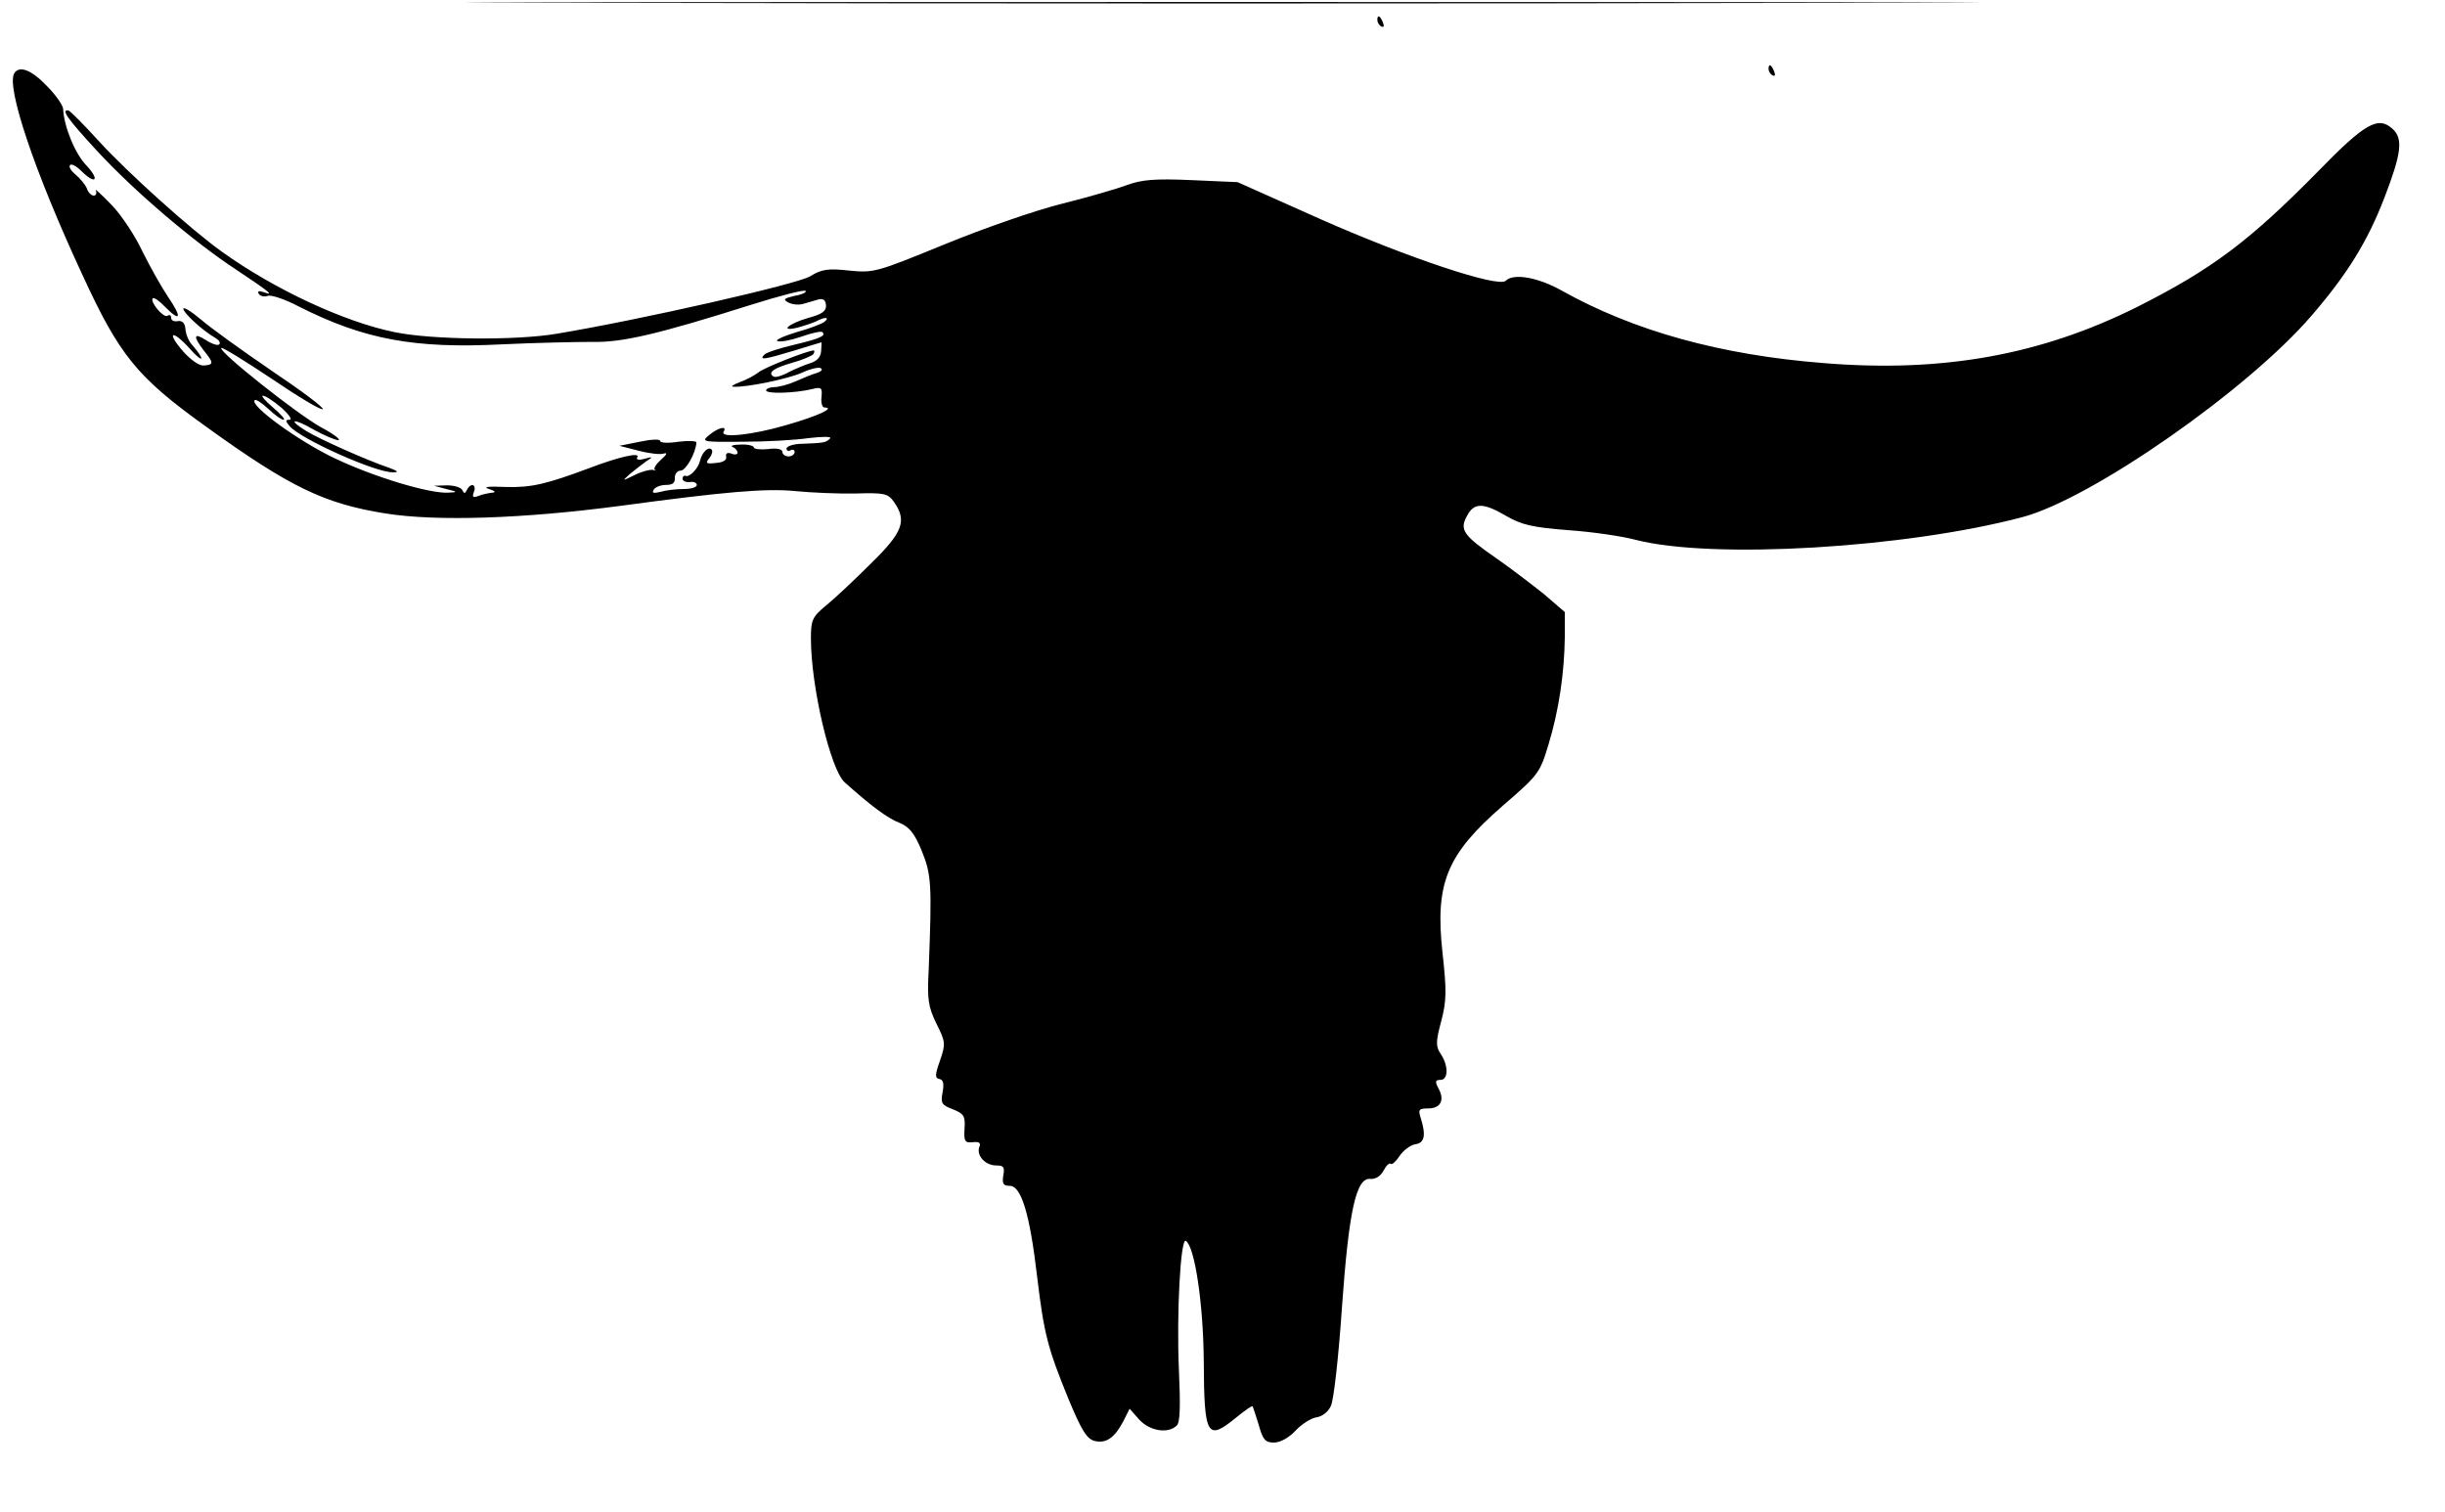
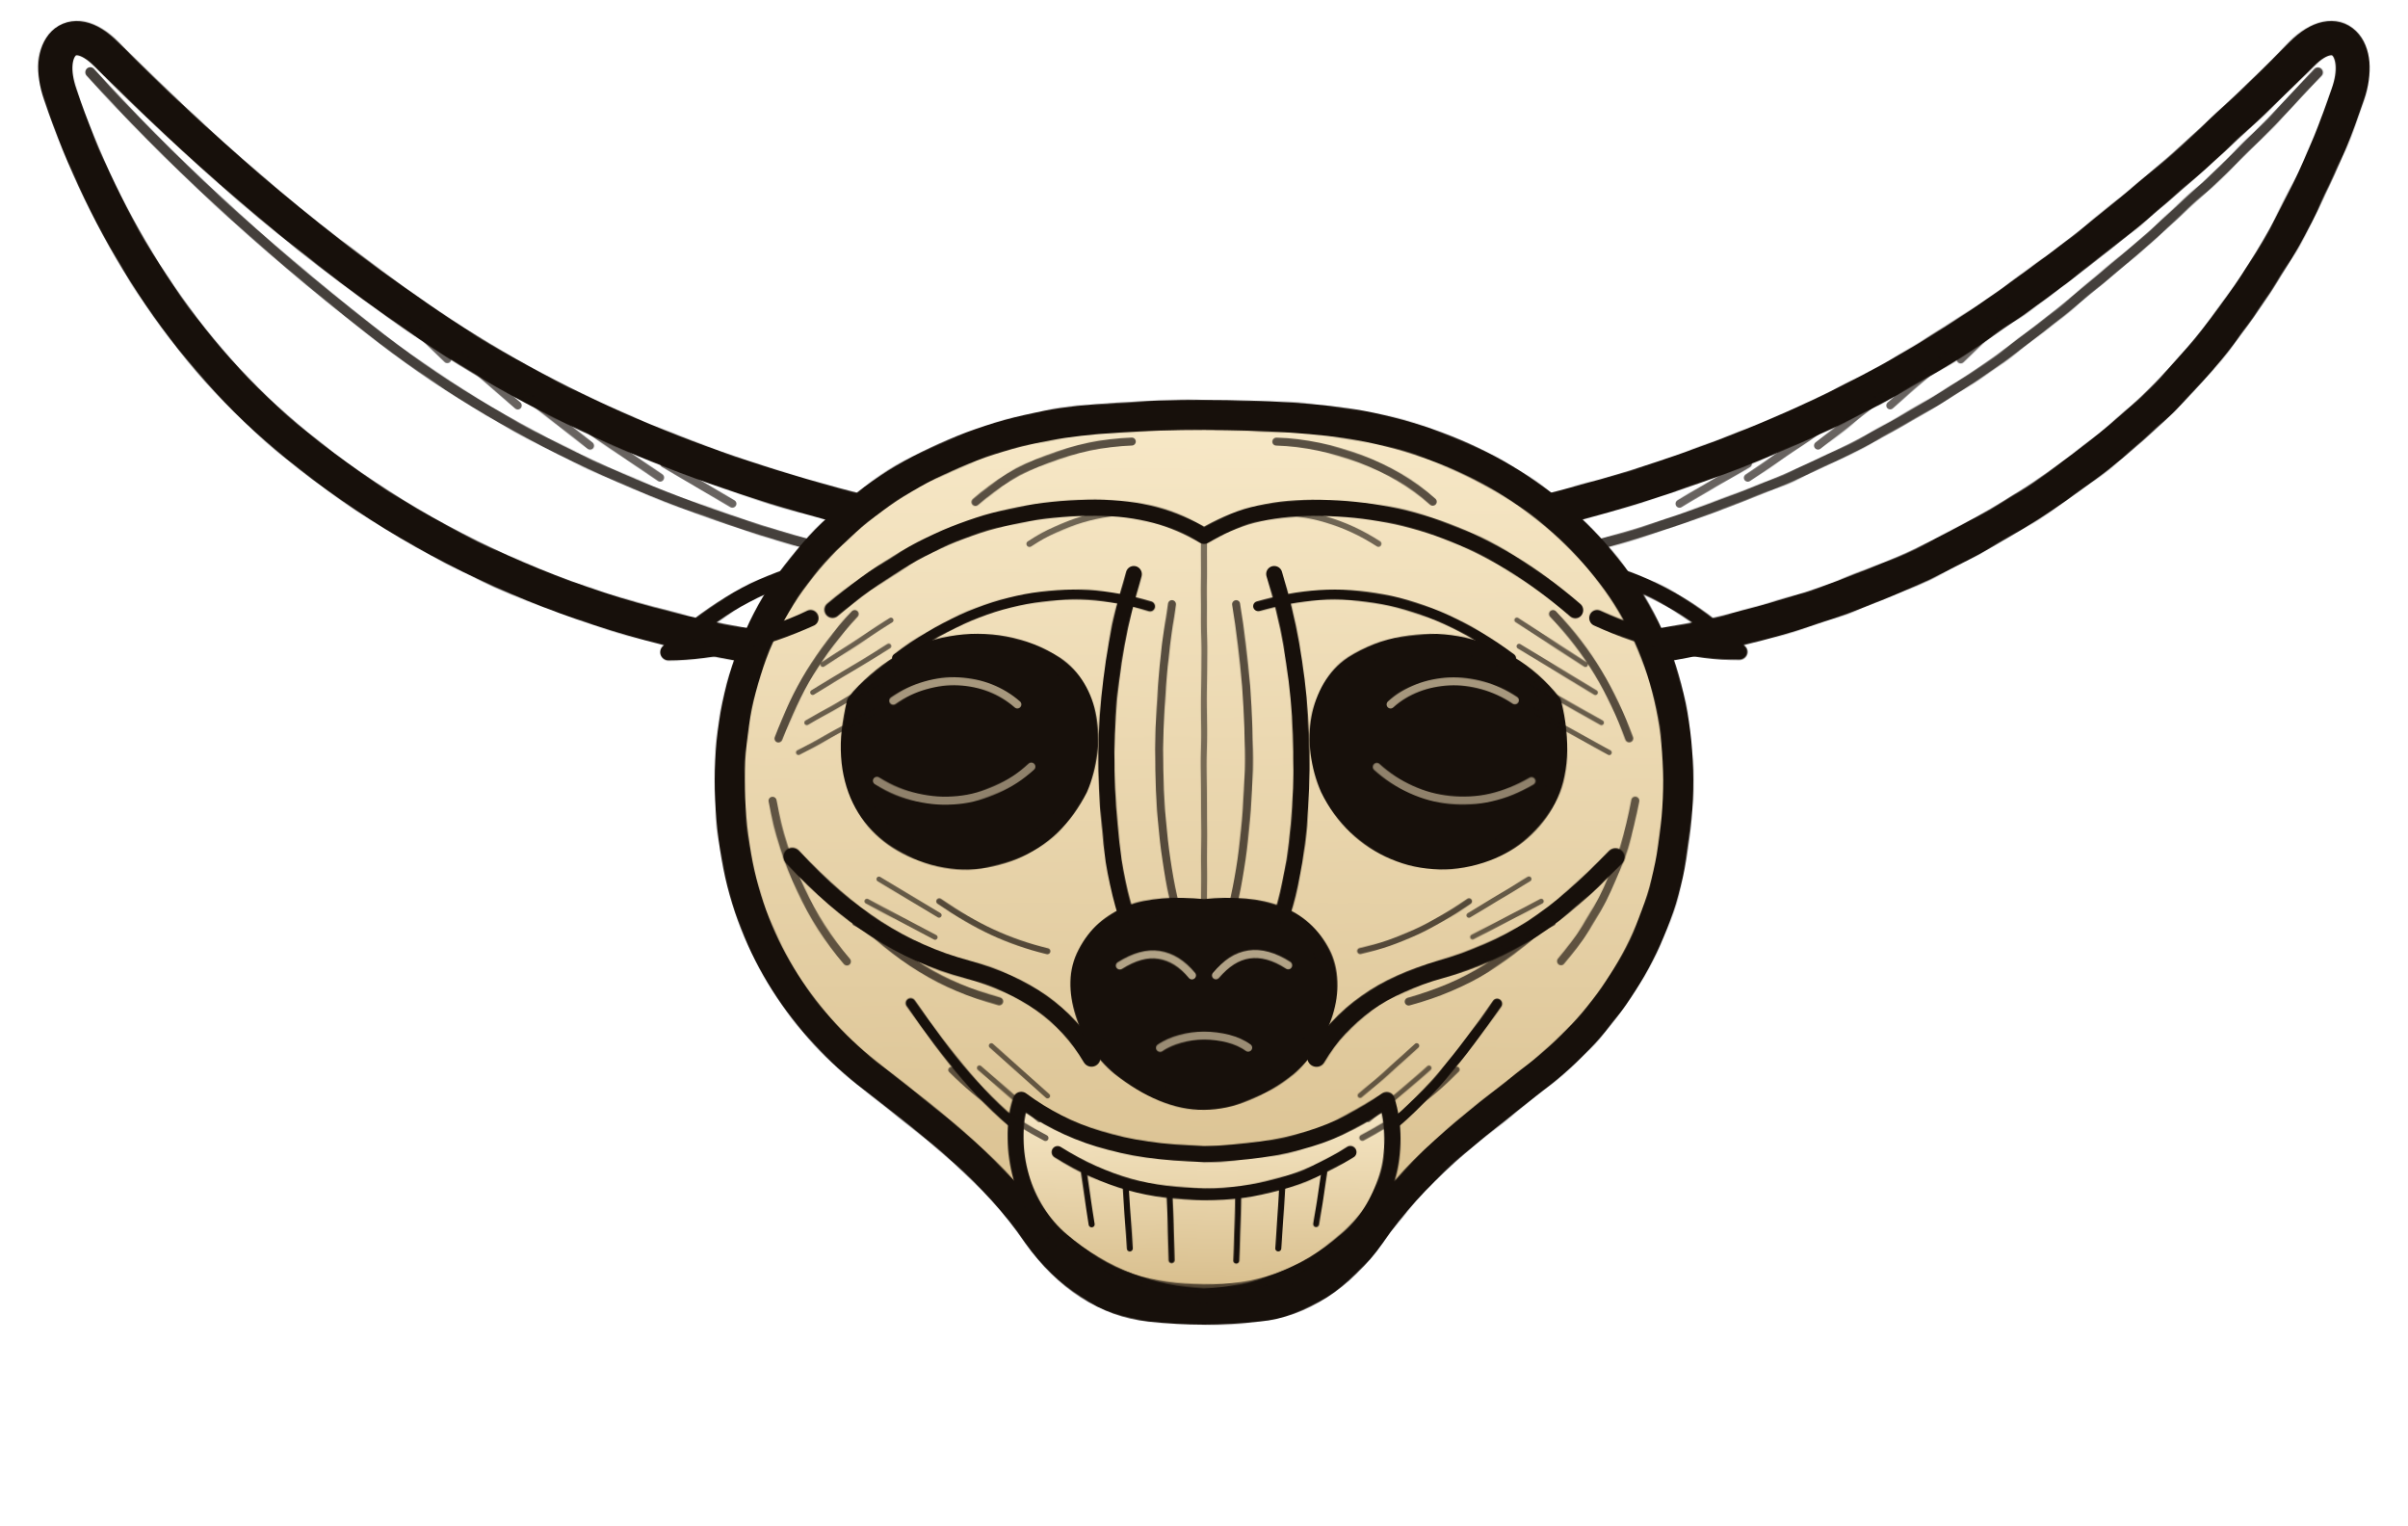
- <svg xmlns="http://www.w3.org/2000/svg" version="1.0" width="600pt" height="371pt" viewBox="0 0 600 371" preserveAspectRatio="xMidYMid meet">
-   <g transform="translate(0,371) scale(0.1,-0.1)" fill="#000000" stroke="none">
-     <path d="M1497 3703 c827 -2 2179 -2 3005 0 827 1 151 2 -1502 2 -1653 0 -2329 -1 -1503 -2z" />
-     <path d="M3380 3661 c0 -6 4 -13 10 -16 6 -3 7 1 4 9 -7 18 -14 21 -14 7z" />
-     <path d="M4340 3541 c0 -6 4 -13 10 -16 6 -3 7 1 4 9 -7 18 -14 21 -14 7z" />
-     <path d="M35 3530 c-20 -33 49 -240 167 -494 91 -198 134 -251 301 -371 209 -151 293 -191 443 -215 125 -20 338 -13 579 19 252 34 354 43 425 36 41 -4 109 -7 151 -6 70 2 78 0 93 -21 32 -46 22 -74 -57 -151 -40 -40 -89 -86 -110 -103 -34 -28 -37 -36 -37 -81 0 -118 48 -322 83 -353 65 -58 105 -88 134 -99 24 -10 37 -25 55 -69 24 -59 25 -83 17 -292 -4 -73 -1 -91 19 -132 22 -44 23 -49 9 -90 -13 -36 -13 -44 -1 -46 9 -2 11 -12 7 -33 -5 -26 -2 -31 25 -41 27 -11 31 -16 29 -47 -2 -32 1 -36 20 -34 16 2 21 -2 16 -12 -7 -21 15 -45 42 -45 18 0 21 -4 17 -25 -3 -20 0 -25 16 -25 28 0 49 -68 67 -222 17 -142 26 -176 77 -301 32 -77 45 -98 64 -103 28 -7 49 7 71 49 l15 30 24 -27 c26 -28 71 -35 92 -14 8 8 9 48 5 137 -6 136 4 324 17 316 22 -14 43 -155 44 -295 1 -185 8 -197 79 -139 21 17 39 30 41 28 1 -2 8 -23 15 -46 10 -36 16 -43 37 -43 16 0 37 12 53 29 15 16 38 31 52 33 14 2 29 14 35 28 7 14 19 122 27 240 17 240 35 321 70 317 13 -1 25 7 32 20 7 13 14 20 18 17 3 -3 13 6 22 20 9 13 26 26 38 28 23 3 27 22 13 66 -6 19 -4 22 19 22 30 0 41 20 25 49 -9 17 -8 21 5 21 19 0 20 34 1 63 -13 19 -13 30 1 82 13 50 13 75 3 166 -19 172 10 242 148 362 87 75 91 80 112 150 25 82 39 174 40 264 l0 61 -51 44 c-29 23 -81 63 -117 88 -81 56 -91 70 -72 104 17 33 40 33 96 0 38 -22 64 -28 152 -35 59 -4 134 -15 167 -24 188 -48 661 -20 948 56 170 45 554 313 710 495 88 102 137 182 178 288 42 109 47 146 20 170 -35 32 -68 13 -181 -103 -169 -172 -262 -242 -447 -335 -235 -117 -476 -161 -768 -137 -254 20 -465 79 -641 177 -60 34 -120 44 -139 25 -18 -18 -244 58 -454 151 l-204 91 -113 5 c-91 4 -122 1 -158 -12 -24 -9 -96 -30 -160 -46 -65 -16 -194 -61 -289 -100 -166 -68 -173 -70 -233 -64 -53 6 -68 3 -96 -14 -30 -19 -417 -107 -622 -141 -100 -17 -307 -15 -398 4 -123 25 -295 105 -423 197 -76 54 -230 193 -300 269 -38 42 -73 77 -77 78 -19 3 -3 -20 69 -98 92 -100 239 -225 343 -293 81 -54 95 -65 67 -55 -11 4 -16 3 -12 -4 4 -6 14 -8 22 -5 8 3 42 -8 76 -26 160 -81 284 -104 499 -93 84 4 184 6 221 6 73 -2 162 19 390 91 70 22 131 38 134 34 3 -3 -9 -9 -27 -12 -26 -6 -29 -9 -16 -16 9 -5 25 -7 36 -4 11 3 28 8 38 11 12 3 18 -1 19 -14 1 -14 -9 -22 -43 -31 -49 -14 -73 -35 -27 -24 15 4 36 11 45 15 22 12 35 11 22 0 -5 -5 -36 -17 -69 -26 -33 -10 -54 -20 -47 -22 7 -3 33 2 59 11 25 9 49 14 51 11 10 -9 -6 -16 -69 -31 -35 -8 -68 -19 -73 -24 -15 -15 1 -12 74 10 36 11 65 20 66 20 0 0 0 -10 -1 -22 -1 -14 -10 -24 -26 -29 -13 -4 -37 -14 -53 -22 -16 -9 -33 -14 -38 -11 -15 10 1 21 47 34 25 7 48 17 51 21 3 5 3 9 1 9 -15 0 -124 -43 -136 -54 -9 -7 -29 -18 -46 -24 -16 -6 -23 -11 -15 -11 33 -2 136 20 167 34 19 9 39 14 46 12 7 -3 4 -8 -8 -12 -11 -3 -35 -13 -53 -21 -18 -8 -42 -14 -52 -14 -11 0 -20 -4 -20 -8 0 -9 70 -7 112 3 24 6 26 4 24 -19 -2 -14 2 -26 7 -26 29 0 -16 -21 -93 -43 -85 -25 -165 -33 -154 -16 9 15 -13 10 -35 -8 -21 -17 -19 -18 81 -17 57 0 130 4 163 9 35 4 57 4 52 -1 -10 -10 -14 -11 -67 -13 -22 0 -40 -6 -40 -12 0 -5 5 -7 10 -4 5 3 10 1 10 -4 0 -6 -7 -11 -15 -11 -8 0 -15 5 -15 11 0 7 -14 10 -35 7 -19 -2 -35 0 -35 4 0 4 -15 8 -32 7 -18 0 -27 -3 -20 -6 6 -2 12 -9 12 -14 0 -4 -7 -6 -15 -2 -10 3 -15 1 -13 -8 2 -8 -8 -14 -25 -15 -24 -3 -27 -1 -16 12 6 8 9 17 5 21 -8 8 -23 -7 -28 -27 -4 -19 -25 -41 -35 -38 -4 2 -8 -1 -8 -7 0 -5 8 -9 18 -8 9 2 17 -2 17 -7 0 -6 -15 -10 -32 -10 -18 0 -44 -3 -57 -7 -17 -4 -22 -3 -17 5 4 7 18 12 30 12 17 0 23 5 22 18 0 9 6 17 14 17 13 0 37 42 39 69 1 4 -19 5 -44 2 -25 -4 -45 -3 -45 2 0 5 -22 4 -50 -2 l-50 -10 47 -12 c26 -7 54 -10 62 -7 10 3 7 -3 -7 -15 -12 -11 -19 -22 -15 -25 5 -2 2 -2 -5 0 -7 1 -28 -4 -45 -13 -31 -15 -31 -15 -11 3 12 10 30 24 40 31 17 11 17 12 -5 6 -14 -4 -21 -2 -17 4 8 13 -45 1 -116 -26 -107 -40 -144 -49 -208 -47 -43 2 -56 0 -40 -5 15 -5 18 -8 8 -9 -9 -1 -24 -4 -34 -8 -13 -5 -16 -3 -11 10 7 19 -8 23 -17 5 -5 -10 -7 -10 -12 0 -3 6 -20 11 -37 11 l-32 -1 30 -8 c29 -7 29 -8 4 -9 -47 -2 -183 39 -279 85 -88 42 -208 129 -195 142 3 3 18 -7 33 -21 16 -15 32 -27 38 -27 5 0 -7 14 -26 30 -19 16 -30 29 -25 29 6 0 26 -13 45 -29 19 -17 28 -30 21 -30 -11 0 -11 -3 0 -16 26 -31 213 -115 254 -113 14 0 12 3 -10 11 -56 19 -170 70 -203 90 -49 30 -32 33 19 3 24 -13 51 -25 59 -25 8 0 -11 15 -43 32 -58 32 -252 186 -244 194 2 3 57 -31 123 -75 65 -44 121 -78 126 -75 4 3 -52 45 -125 94 -72 49 -151 106 -174 126 -24 20 -43 32 -43 26 0 -10 48 -54 78 -71 9 -5 14 -12 10 -16 -3 -4 -18 1 -32 10 -31 20 -33 10 -6 -25 25 -31 25 -35 0 -37 -11 -1 -32 14 -50 34 -43 49 -28 56 16 7 33 -37 39 -29 6 9 -9 9 -16 27 -17 40 -1 14 -8 21 -19 19 -9 -2 -16 2 -16 8 0 6 -4 9 -9 5 -10 -6 -44 35 -36 43 3 3 17 -7 31 -22 38 -38 41 -25 6 26 -16 24 -44 74 -62 110 -17 37 -51 89 -76 115 -25 26 -43 42 -39 36 3 -7 1 -13 -5 -13 -6 0 -14 8 -17 18 -4 9 -16 24 -28 34 -11 9 -17 19 -13 23 3 4 16 -3 27 -14 35 -35 47 -24 14 12 -29 29 -56 97 -58 139 0 9 -18 35 -40 57 -38 40 -68 51 -80 31z" />
+ <svg xmlns="http://www.w3.org/2000/svg" viewBox="0 0 1200 760" role="img" aria-labelledby="title desc">
+   <defs>
+     <filter id="rough" x="-10%" y="-10%" width="120%" height="120%">
+       <feTurbulence type="fractalNoise" baseFrequency="0.035" numOctaves="2" seed="8" result="noise" />
+       <feDisplacementMap in="SourceGraphic" in2="noise" scale="0.7" />
+     </filter>
+     <linearGradient id="bone" x1="0" y1="0" x2="0" y2="1">
+       <stop offset="0" stop-color="#f7e8c7" />
+       <stop offset="1" stop-color="#d7bd8b" />
+     </linearGradient>
+   </defs>
+   <g fill="none" stroke="#17100b" stroke-linecap="round" stroke-linejoin="round" filter="url(#rough)">
+     <path d="M430 255 C350 235 274 204 208 158 C147 116 98 72 53 27 C35 9 22 24 30 47 C52 112 91 176 148 222 C218 279 306 315 404 326" stroke-width="17" />
+     <path d="M770 255 C850 235 926 204 992 158 C1053 116 1102 72 1147 27 C1165 9 1178 24 1170 47 C1148 112 1109 176 1052 222 C982 279 894 315 796 326" stroke-width="17" />
+     <path d="M421 276 C331 253 251 217 184 164 C129 121 84 79 45 36" stroke-width="5" opacity=".8" />
+     <path d="M779 276 C869 253 949 217 1016 164 C1071 121 1116 79 1155 36" stroke-width="5" opacity=".8" />
+     <path d="M365 251 l-34 -20 M329 238 l-34 -23 M294 222 l-32 -25 M258 202 l-30 -26 M223 179 l-28 -27 M837 251 l34 -20 M871 238 l34 -23 M906 222 l32 -25 M942 202 l30 -26 M977 179 l28 -27" stroke-width="4" opacity=".65" />
+     <path fill="url(#bone)" stroke-width="15" d="M397 286 C426 248 469 222 522 212 C559 205 641 205 678 212 C731 222 774 248 803 286 C833 325 842 375 833 427 C825 473 799 511 765 537 C733 562 704 584 683 615 C668 636 648 649 627 651 C608 653 592 653 573 651 C552 649 532 636 517 615 C496 584 467 562 435 537 C401 511 375 473 367 427 C358 375 367 325 397 286 Z" />
+     <path d="M415 304 C458 267 500 253 546 253 C568 253 585 258 600 267 C615 258 632 253 654 253 C700 253 742 267 785 304" stroke-width="8" />
+     <path d="M447 328 C490 296 533 290 573 302 M753 328 C710 296 667 290 627 302" stroke-width="5" />
+     <path d="M486 250 C506 232 536 221 564 220 M714 250 C694 232 664 221 636 220" stroke-width="4" opacity=".7" />
+     <path fill="#17100b" stroke-width="8" d="M426 350 C451 318 495 311 526 331 C544 343 548 370 538 393 C524 422 491 437 459 425 C432 415 416 389 426 350 Z" />
+     <path fill="#17100b" stroke-width="8" d="M774 350 C749 318 705 311 674 331 C656 343 652 370 662 393 C676 422 709 437 741 425 C768 415 784 389 774 350 Z" />
+     <path d="M445 349 C466 335 491 337 507 351 M755 349 C734 335 709 337 693 351" stroke="#f2dfba" stroke-width="4" opacity=".65" />
+     <path d="M437 389 C463 405 493 401 514 382 M763 389 C737 405 707 401 686 382" stroke="#f2dfba" stroke-width="4" opacity=".55" />
+     <path d="M565 286 C551 332 548 381 555 429 C560 459 570 483 583 502" stroke-width="8" />
+     <path d="M635 286 C649 332 652 381 645 429 C640 459 630 483 617 502" stroke-width="8" />
+     <path d="M584 301 C575 354 575 415 588 460 M616 301 C625 354 625 415 612 460" stroke-width="4" opacity=".7" />
+     <path d="M600 268 L600 492" stroke-width="3" opacity=".55" />
+     <path d="M395 427 C423 457 449 474 482 483 C511 491 531 505 544 527" stroke-width="9" />
+     <path d="M805 427 C777 457 751 474 718 483 C689 491 669 505 656 527" stroke-width="9" />
+     <path d="M424 454 C448 478 469 491 498 499 M776 454 C752 478 731 491 702 499" stroke-width="4" opacity=".7" />
+     <path d="M454 500 C472 526 489 548 514 567 M746 500 C728 526 711 548 686 567" stroke-width="5" />
+     <path fill="#17100b" stroke-width="8" d="M541 475 C551 456 570 449 600 452 C630 449 649 456 659 475 C668 492 659 518 642 532 C628 543 614 549 600 549 C586 549 572 543 558 532 C541 518 532 492 541 475 Z" />
+     <path d="M558 481 C572 472 584 474 594 486 M642 481 C628 472 616 474 606 486" stroke="#f2dfba" stroke-width="4" opacity=".7" />
+     <path d="M578 522 C589 514 611 514 622 522" stroke="#f2dfba" stroke-width="4" opacity=".6" />
+     <path fill="url(#bone)" stroke-width="8" d="M509 548 C532 565 559 574 600 575 C641 574 668 565 691 548 C699 573 690 602 671 618 C650 636 625 645 600 646 C575 645 550 636 529 618 C510 602 501 573 509 548 Z" />
+     <path d="M527 574 C551 589 574 595 600 595 C626 595 649 589 673 574" stroke-width="6" />
+     <path d="M540 584 L544 610 M561 592 L563 622 M583 596 L584 628 M617 596 L616 628 M639 592 L637 622 M660 584 L656 610" stroke-width="3" />
+     <path d="M533 620 C553 635 574 642 600 642 C626 642 647 635 667 620" stroke-width="4" opacity=".7" />
+     <path d="M388 368 C397 344 408 325 426 306 M812 368 C803 344 792 325 774 306" stroke-width="4" opacity=".7" />
+     <path d="M385 399 C391 431 404 458 422 479 M815 399 C809 431 796 458 778 479" stroke-width="4" opacity=".65" />
+     <path d="M468 449 C487 462 502 469 522 474 M732 449 C713 462 698 469 678 474" stroke-width="3" opacity=".7" />
+     <path d="M474 533 C489 548 504 558 521 567 M726 533 C711 548 696 558 679 567" stroke-width="3" opacity=".65" />
+     <path d="M513 271 C530 260 548 255 566 255 M687 271 C670 260 652 255 634 255" stroke-width="3" opacity=".6" />
+     <g stroke-width="2.5" opacity=".62">
+       <path d="M410 331 l34 -22 M405 345 l38 -23 M402 360 l39 -22 M398 375 l38 -21" />
+       <path d="M790 331 l-34 -22 M795 345 l-38 -23 M798 360 l-39 -22 M802 375 l-38 -21" />
+       <path d="M438 438 l30 18 M432 449 l34 18 M426 460 l33 17 M762 438 l-30 18 M768 449 l-34 18 M774 460 l-33 17" />
+       <path d="M494 521 l28 25 M488 532 l30 26 M706 521 l-28 25 M712 532 l-30 26" />
+     </g>
+     <path d="M397 286 C374 293 352 306 333 325 C355 325 380 319 404 308" stroke-width="8" />
+     <path d="M803 286 C826 293 848 306 867 325 C845 325 820 319 796 308" stroke-width="8" />
  </g>
</svg>
